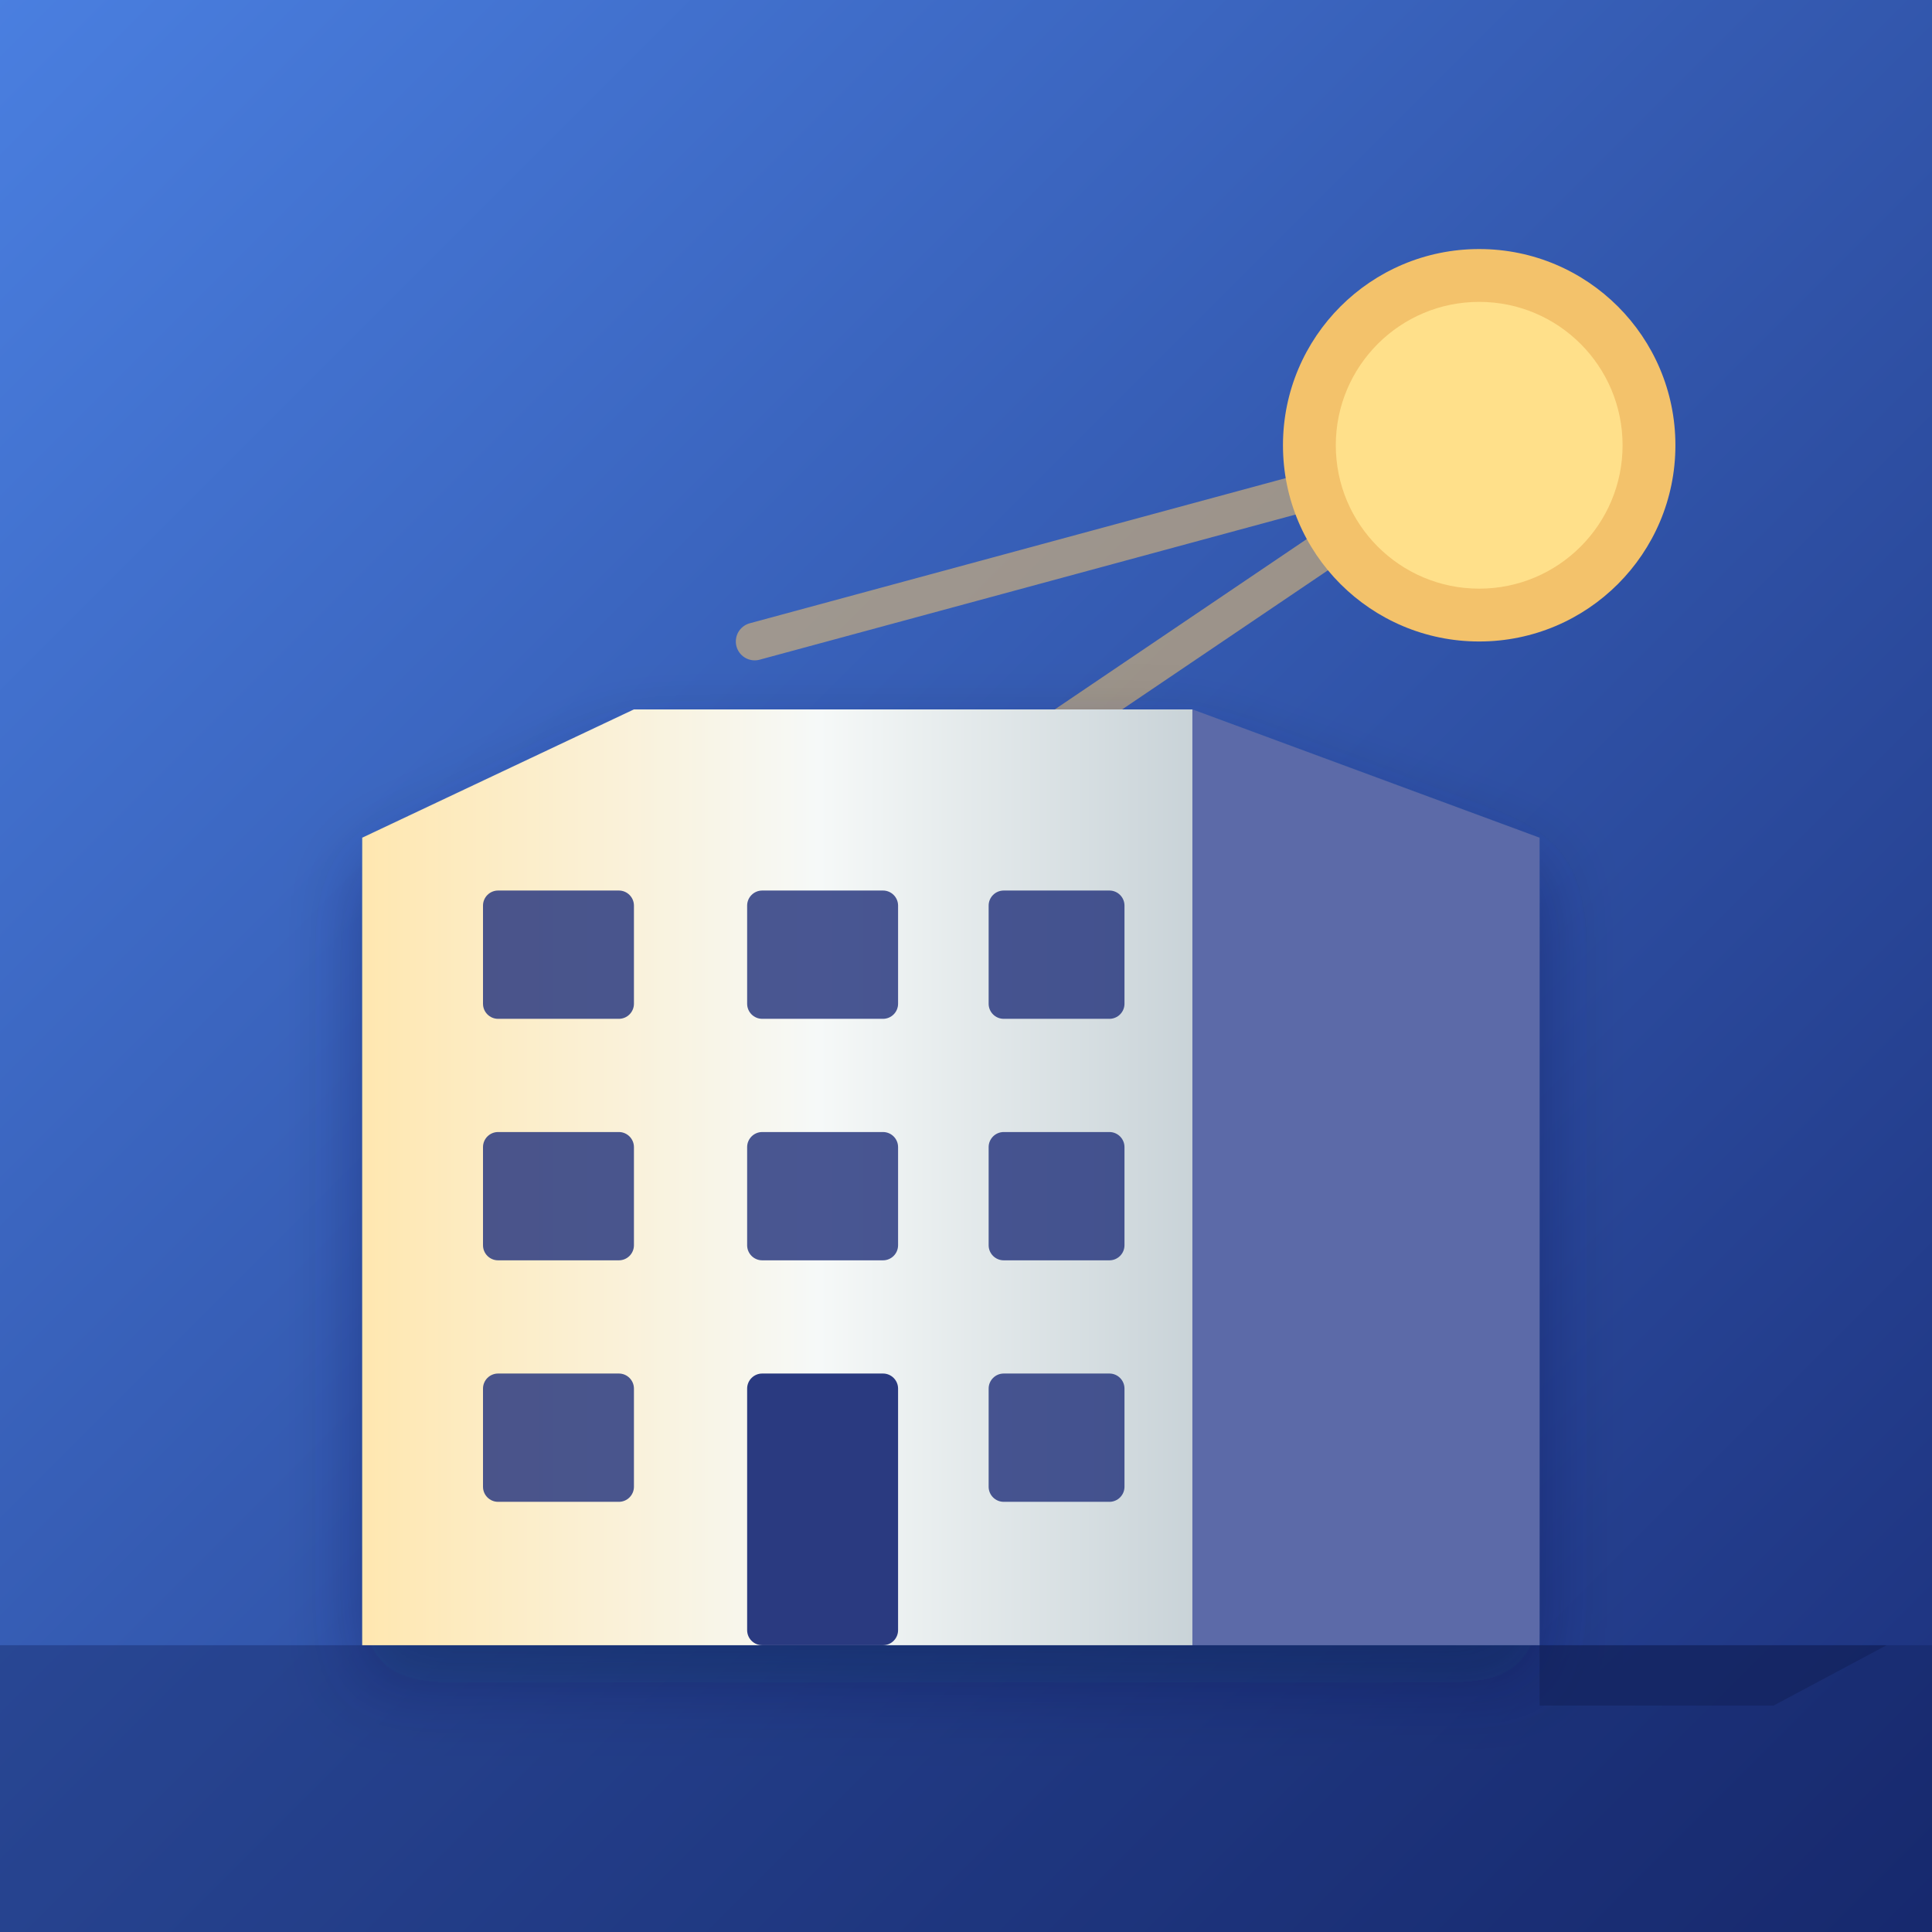
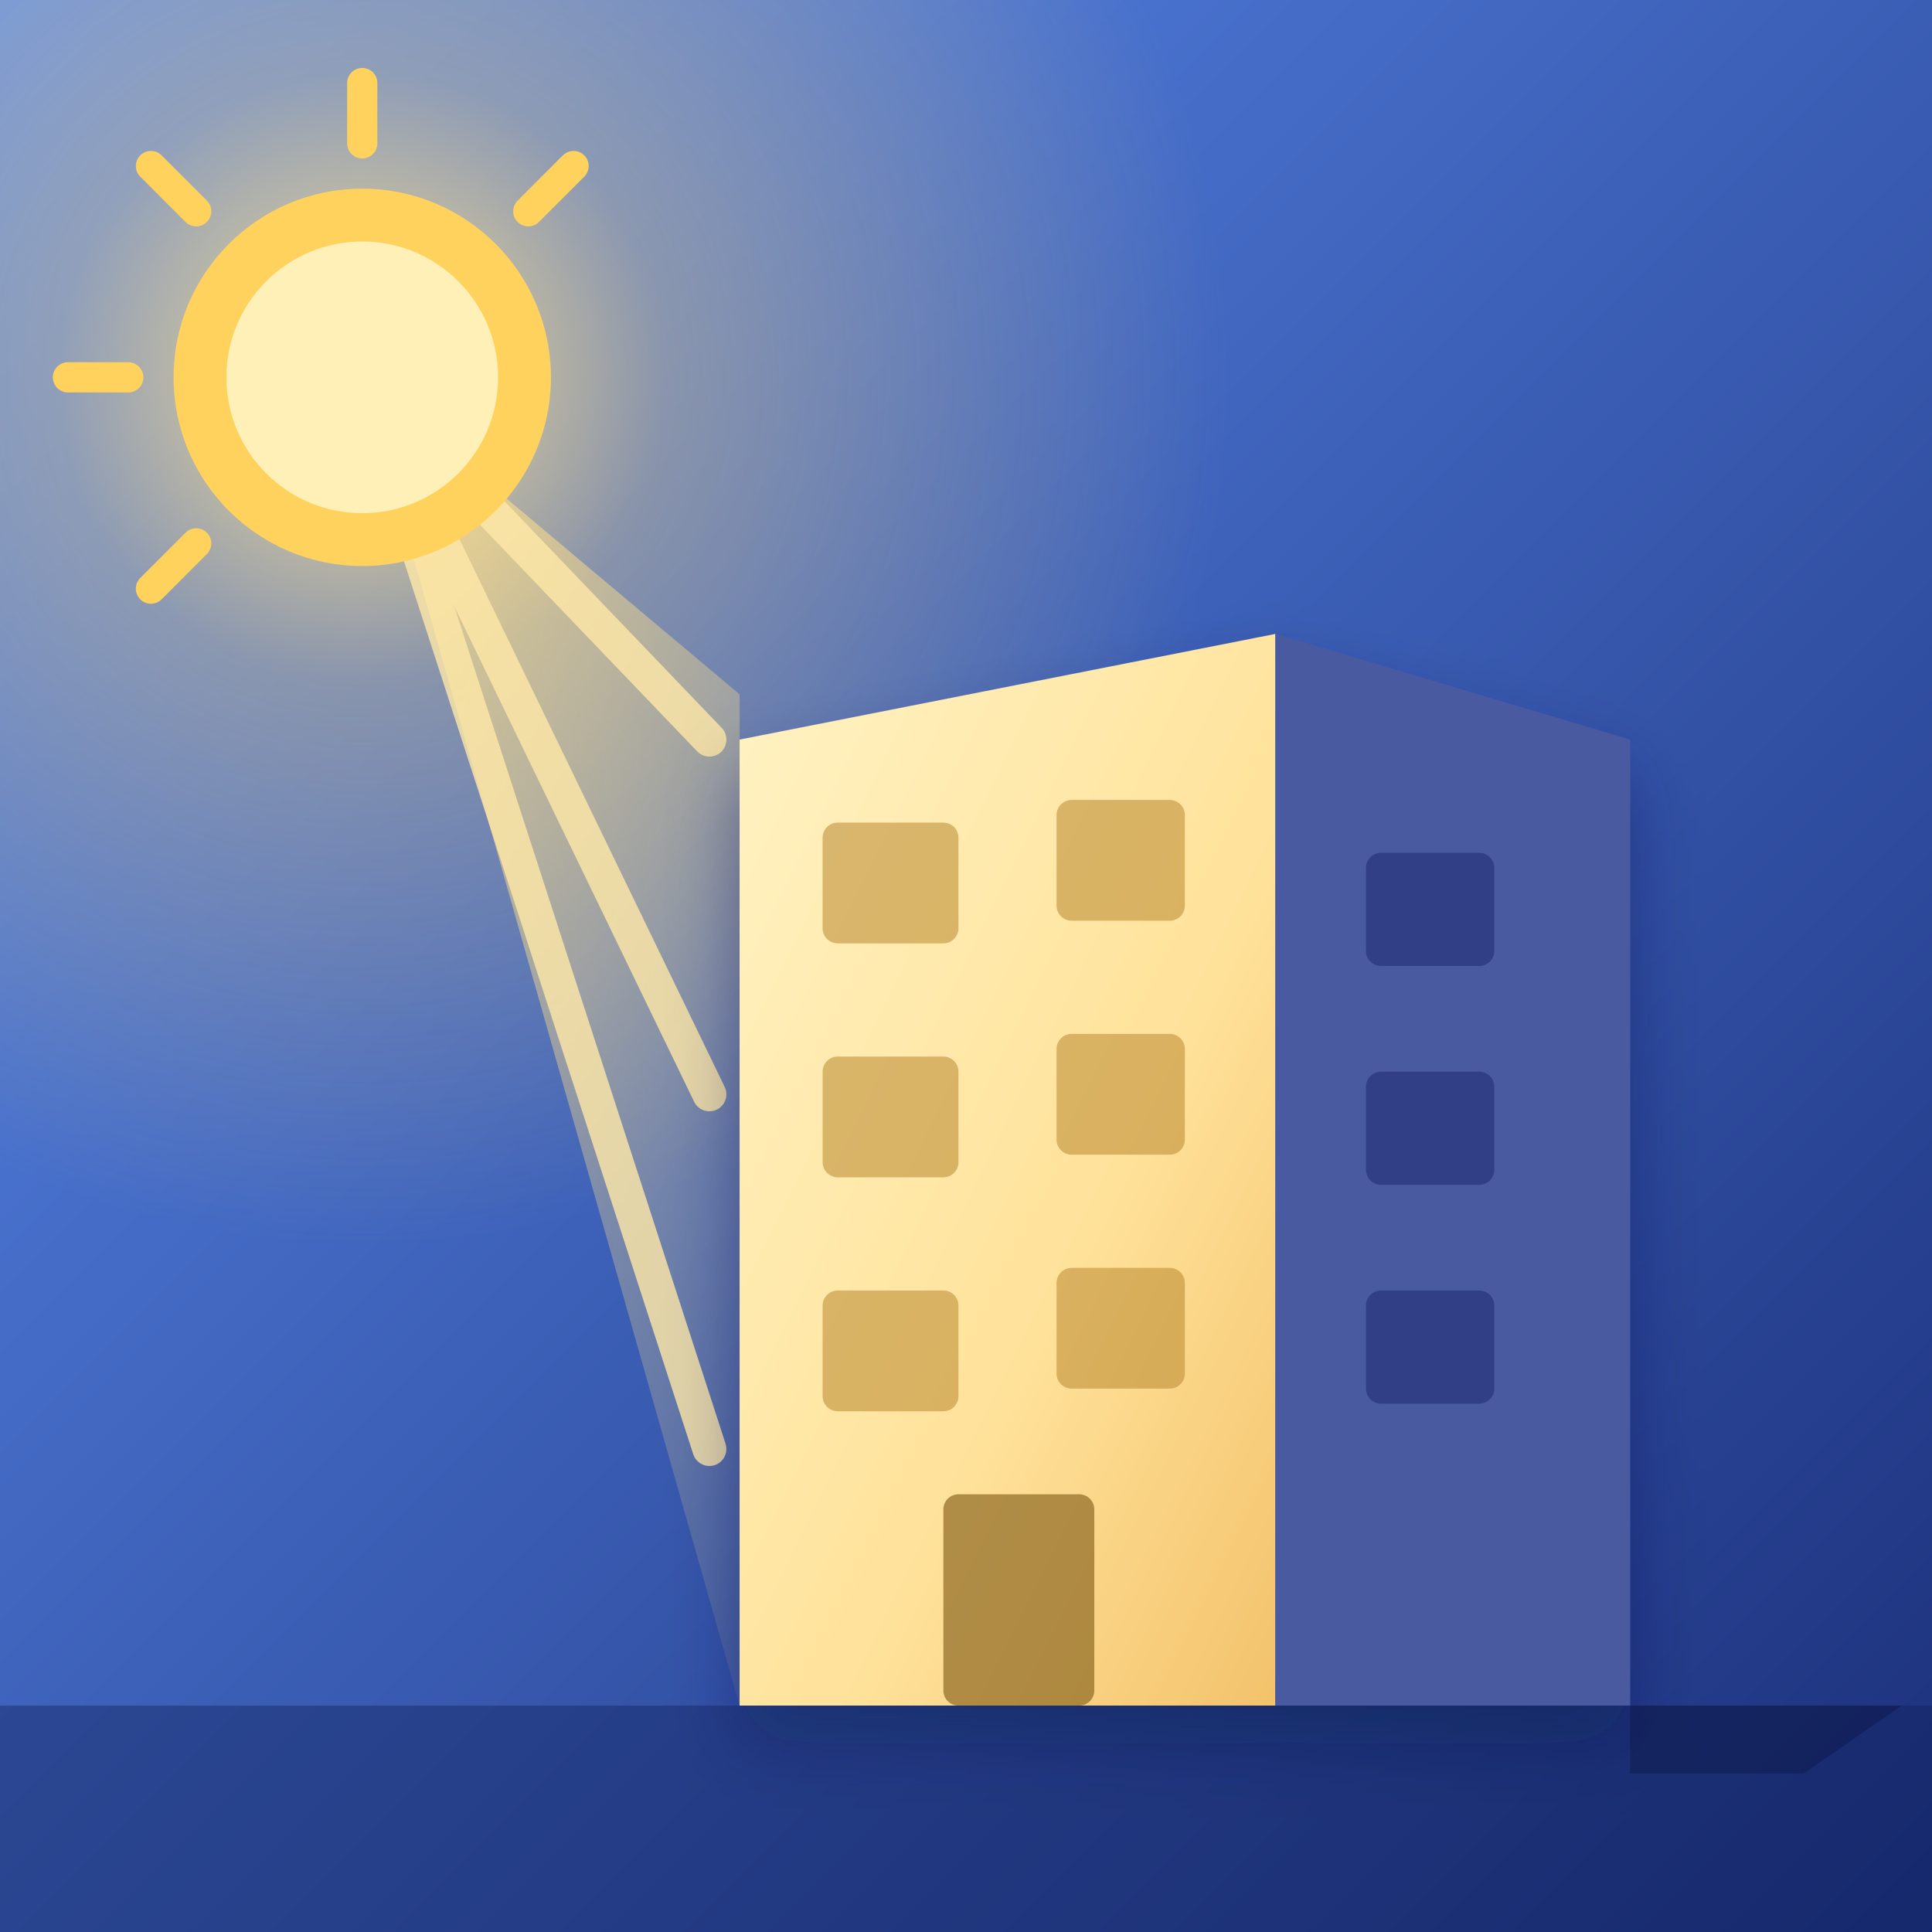
<svg xmlns="http://www.w3.org/2000/svg" viewBox="0 0 512 512" width="512" height="512">
  <defs>
    <linearGradient id="bg" x1="0" y1="0" x2="1" y2="1">
-       <stop offset="0" stop-color="#4a7fe0" />
+       <stop offset="0" stop-color="#5b8df0" />
      <stop offset="1" stop-color="#1b2f7a" />
    </linearGradient>
-     <linearGradient id="wall" x1="0" y1="0" x2="1" y2="0">
-       <stop offset="0" stop-color="#ffe7b0" />
-       <stop offset=".55" stop-color="#f6f9f8" />
-       <stop offset="1" stop-color="#c9d3d8" />
+     <radialGradient id="glow" cx="96" cy="100" r="230" gradientUnits="userSpaceOnUse">
+       <stop offset="0" stop-color="#ffe9a8" stop-opacity=".95" />
+       <stop offset=".35" stop-color="#ffd36b" stop-opacity=".35" />
+       <stop offset="1" stop-color="#ffd36b" stop-opacity="0" />
+     </radialGradient>
+     <linearGradient id="beam" x1="0" y1="0" x2="1" y2="1">
+       <stop offset="0" stop-color="#ffe08a" stop-opacity=".75" />
+       <stop offset="1" stop-color="#ffe08a" stop-opacity=".08" />
    </linearGradient>
-     <filter id="sh" x="-20%" y="-20%" width="140%" height="150%">
-       <feDropShadow dx="0" dy="10" stdDeviation="10" flood-color="#0a1440" flood-opacity=".35" />
+     <linearGradient id="lit" x1="0" y1="0" x2="1" y2="1">
+       <stop offset="0" stop-color="#fff3c4" />
+       <stop offset=".6" stop-color="#ffe29a" />
+       <stop offset="1" stop-color="#f3c26b" />
+     </linearGradient>
+     <filter id="sh" x="-20%" y="-20%" width="150%" height="150%">
+       <feDropShadow dx="0" dy="10" stdDeviation="9" flood-color="#0a1440" flood-opacity=".35" />
    </filter>
  </defs>
  <rect width="512" height="512" fill="url(#bg)" />
-   <g stroke="#f3c26b" stroke-width="10" stroke-linecap="round" opacity=".55">
-     <line x1="392" y1="118" x2="250" y2="214" />
-     <line x1="392" y1="118" x2="200" y2="170" />
+   <rect width="512" height="512" fill="url(#glow)" />
+   <polygon points="96,100 196,184 196,452" fill="url(#beam)" />
+   <g stroke="#ffe9a8" stroke-linecap="round" stroke-width="9" opacity=".8">
+     <line x1="96" y1="100" x2="188" y2="196" />
+     <line x1="96" y1="100" x2="188" y2="290" />
+     <line x1="96" y1="100" x2="188" y2="384" />
  </g>
-   <circle cx="392" cy="118" r="52" fill="#f3c26b" />
-   <circle cx="392" cy="118" r="38" fill="#ffe08a" />
+   <circle cx="96" cy="100" r="50" fill="#ffd25e" />
+   <circle cx="96" cy="100" r="36" fill="#fff0b8" />
+   <g stroke="#ffd25e" stroke-linecap="round" stroke-width="8">
+     <line x1="96" y1="22" x2="96" y2="38" />
+     <line x1="18" y1="100" x2="34" y2="100" />
+     <line x1="40" y1="44" x2="52" y2="56" />
+     <line x1="152" y1="44" x2="140" y2="56" />
+     <line x1="40" y1="156" x2="52" y2="144" />
+   </g>
  <g filter="url(#sh)">
-     <path d="M96 436 V222 L168 188 H316 V436 Z" fill="url(#wall)" />
-     <path d="M316 188 L408 222 V436 H316 Z" fill="#5b6aa8" />
+     <path d="M196 452 V196 L338 168 V452 Z" fill="url(#lit)" />
+     <path d="M338 168 L432 196 V452 H338 Z" fill="#4a5aa0" />
  </g>
-   <g fill="#2a3a80" opacity=".85">
-     <rect x="128" y="236" width="40" height="34" rx="4" />
-     <rect x="198" y="236" width="40" height="34" rx="4" />
-     <rect x="262" y="236" width="36" height="34" rx="4" />
-     <rect x="128" y="300" width="40" height="34" rx="4" />
-     <rect x="198" y="300" width="40" height="34" rx="4" />
-     <rect x="262" y="300" width="36" height="34" rx="4" />
-     <rect x="128" y="364" width="40" height="34" rx="4" />
-     <rect x="262" y="364" width="36" height="34" rx="4" />
+   <g fill="#b9892f" opacity=".55">
+     <rect x="218" y="218" width="36" height="32" rx="4" />
+     <rect x="280" y="212" width="34" height="32" rx="4" />
+     <rect x="218" y="280" width="36" height="32" rx="4" />
+     <rect x="280" y="274" width="34" height="32" rx="4" />
+     <rect x="218" y="342" width="36" height="32" rx="4" />
+     <rect x="280" y="336" width="34" height="32" rx="4" />
  </g>
-   <rect x="198" y="364" width="40" height="72" rx="4" fill="#2a3a80" />
-   <polygon points="408,436 500,436 470,452 408,452" fill="#0a1440" opacity=".35" />
-   <rect x="0" y="436" width="512" height="76" fill="#0f1d57" opacity=".35" />
+   <g fill="#2a3a80" opacity=".8">
+     <rect x="362" y="226" width="34" height="30" rx="4" />
+     <rect x="362" y="284" width="34" height="30" rx="4" />
+     <rect x="362" y="342" width="34" height="30" rx="4" />
+   </g>
+   <rect x="250" y="396" width="40" height="56" rx="4" fill="#8f6a24" opacity=".7" />
+   <rect x="0" y="452" width="512" height="60" fill="#0f1d57" opacity=".4" />
+   <polygon points="432,452 504,452 478,470 432,470" fill="#0a1440" opacity=".4" />
</svg>
